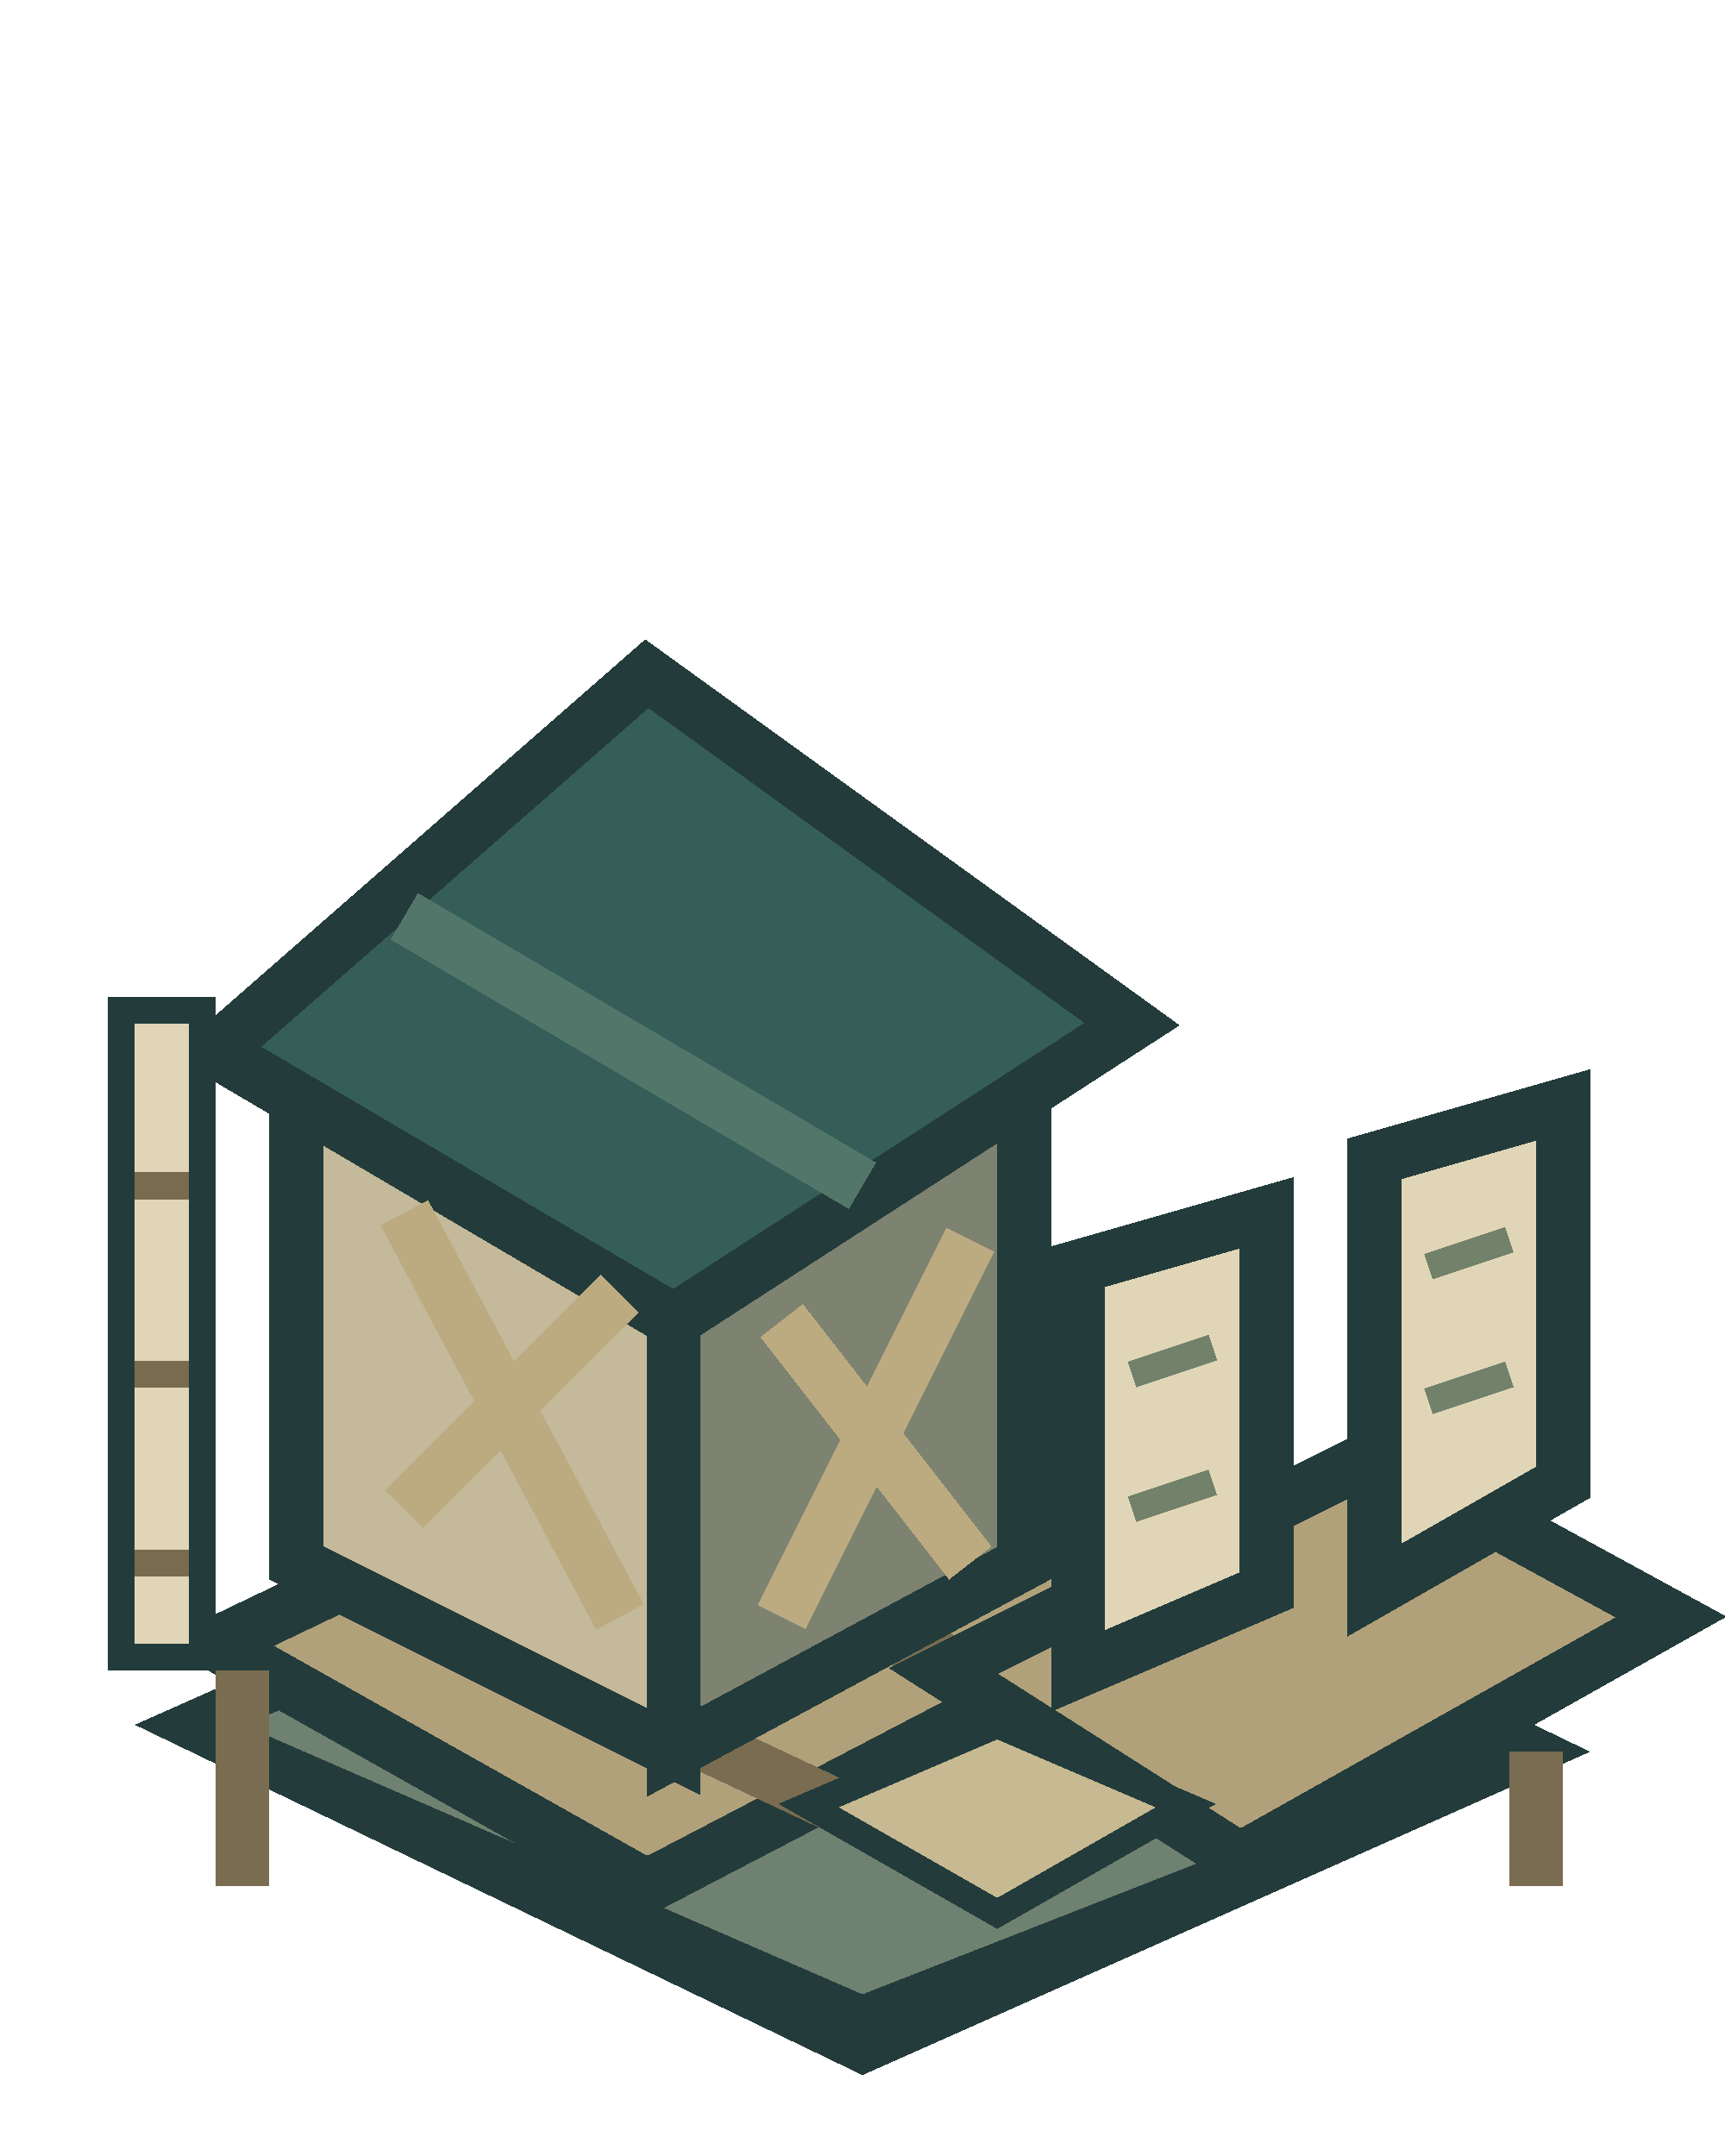
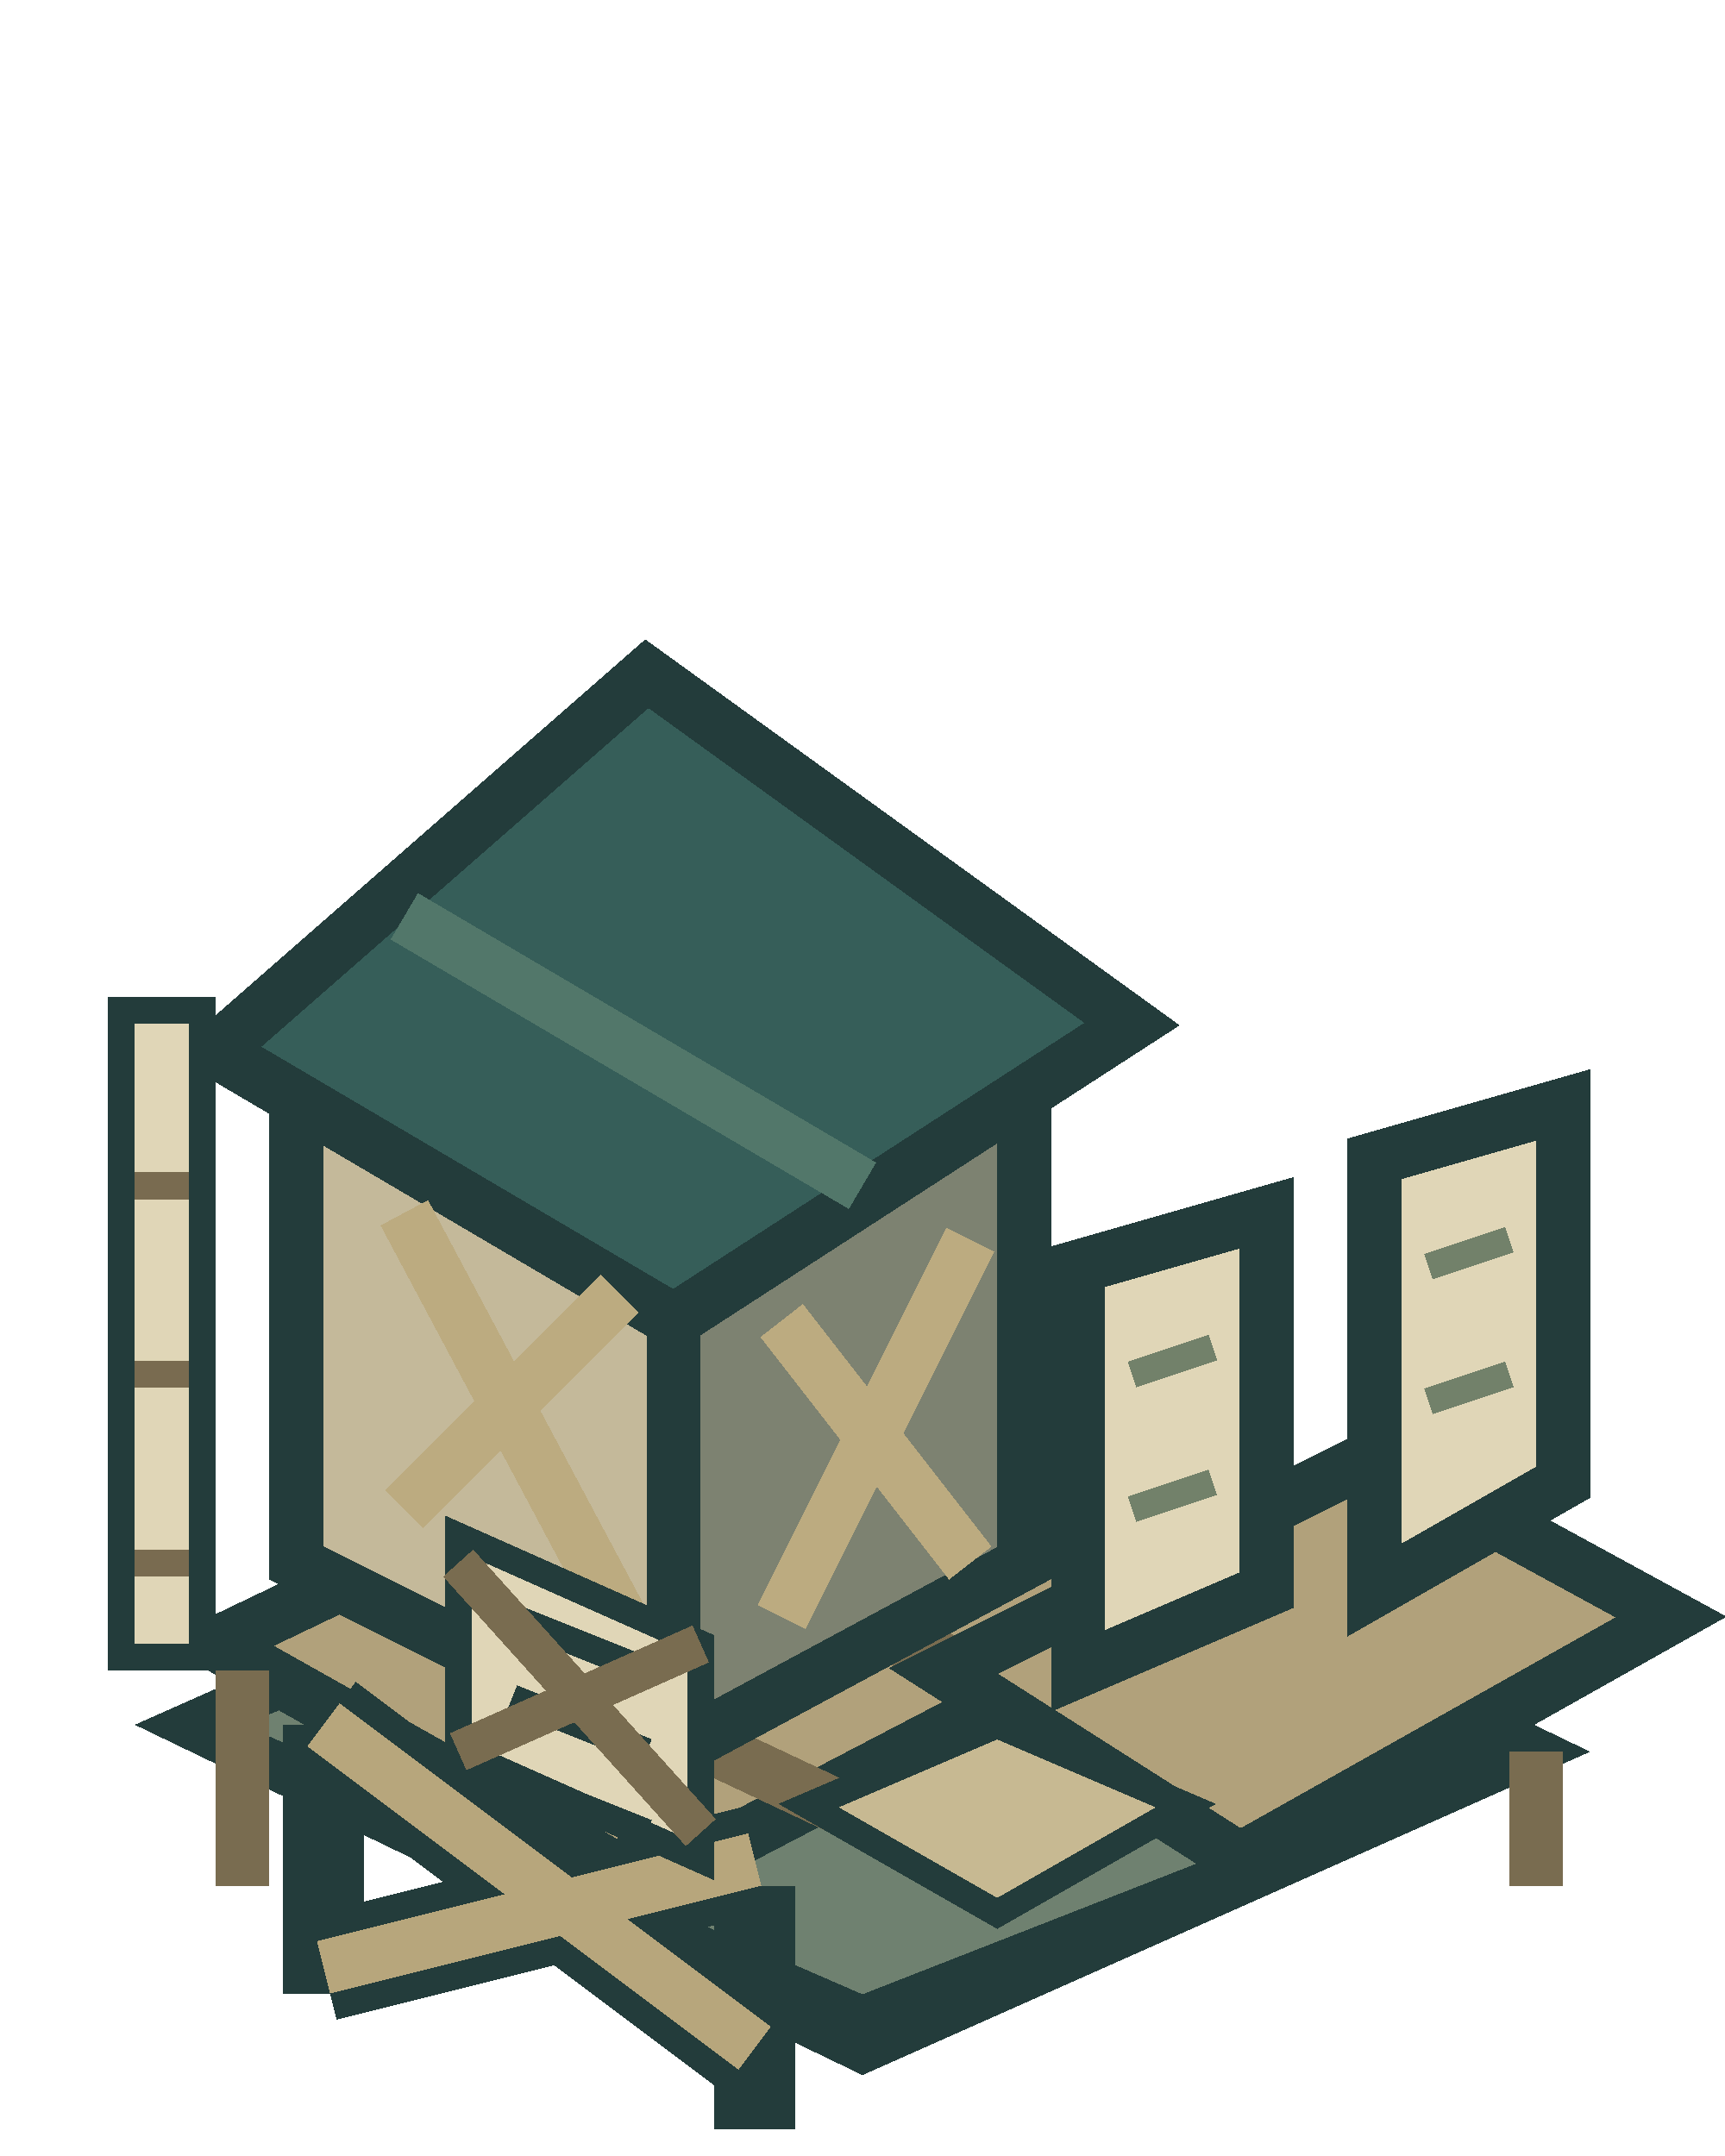
- <svg xmlns="http://www.w3.org/2000/svg" width="64" height="80" viewBox="0 0 64 80" shape-rendering="crispEdges" data-branch="branch_closed" data-review="recovered">
+ <svg xmlns="http://www.w3.org/2000/svg" width="64" height="80" viewBox="0 0 64 80" shape-rendering="crispEdges" data-branch="branch_closed" data-review="recovered" data-access="public">
  <path d="M32 52L59 65 32 77 5 64Z" fill="#233C3B" />
  <path d="M32 55L55 65 32 74 9 64Z" fill="#6F8170" />
  <path d="M8 61l23-11 16 8-23 12Z" fill="#B1A17B" stroke="#233C3B" stroke-width="2" />
  <path d="M14 59l17 8M21 55l17 8M9 62v8M31 52v8" stroke="#796C50" stroke-width="2" />
  <g id="branch-house">
    <path d="M11 39l14 7v19l-14-7Z" fill="#C4B99A" stroke="#233C3B" stroke-width="2" />
    <path d="M25 46l13-7v19l-13 7Z" fill="#7D8271" stroke="#233C3B" stroke-width="2" />
    <path d="M8 39l16-14 18 13-17 11Z" fill="#365E59" stroke="#233C3B" stroke-width="2" />
    <path d="M15 34l17 10" stroke="#52776A" stroke-width="2" />
    <g id="branch-shutter">
      <path d="M15 45l8 15M15 56l8-8M29 49l7 9M29 60l7-14" stroke="#BCAB80" stroke-width="2" />
    </g>
    <path d="M6 37v25" stroke="#233C3B" stroke-width="4" />
    <path d="M6 38v23" stroke="#E0D6B7" stroke-width="2" />
    <path d="M5 44h2M5 51h2M5 58h2" stroke="#796B50" />
  </g>
  <g id="check-table">
    <path d="M35 62l16-8 11 6-16 9Z" fill="#B1A17B" stroke="#233C3B" stroke-width="2" />
    <path d="M38 65v5M57 65v5" stroke="#796C50" stroke-width="2" />
    <g id="paired-ledgers">
      <path d="M40 47l7-2v14l-7 3ZM51 43l7-2v14l-7 4Z" fill="#E0D6B7" stroke="#233C3B" stroke-width="2" />
      <path d="M42 51l3-1M42 56l3-1M53 47l3-1M53 52l3-1" stroke="#72816A" />
    </g>
  </g>
+   <g id="branch-access" data-access="public" data-access-current="stopped">
+     <path d="M12 64v10M28 70v9" stroke="#233C3B" stroke-width="3" />
+     <g id="access-shut">
+       <path d="M12 64l16 12M12 73l16-4" stroke="#233C3B" stroke-width="4" />
+       <path d="M12 64l16 12M12 73l16-4" stroke="#B7A67C" stroke-width="2" />
+     </g>
+     <g id="public-notice">
+       <path d="M17 57l9 4v8l-9-4Z" fill="#E0D6B7" stroke="#233C3B" stroke-width="1" />
+       <path d="M19 60l5 2M19 63l5 2M19 66l5 2" stroke="#233C3B" />
+       <path id="access-notice-tied" d="M17 58l9 10M17 65l9-4" stroke="#796C50" stroke-width="1.5" />
+     </g>
+   </g>
  <path id="retained-failed-folio" d="M30 67l7-3 7 3-7 4Z" fill="#C7B992" stroke="#233C3B" stroke-width="1" />
</svg>
